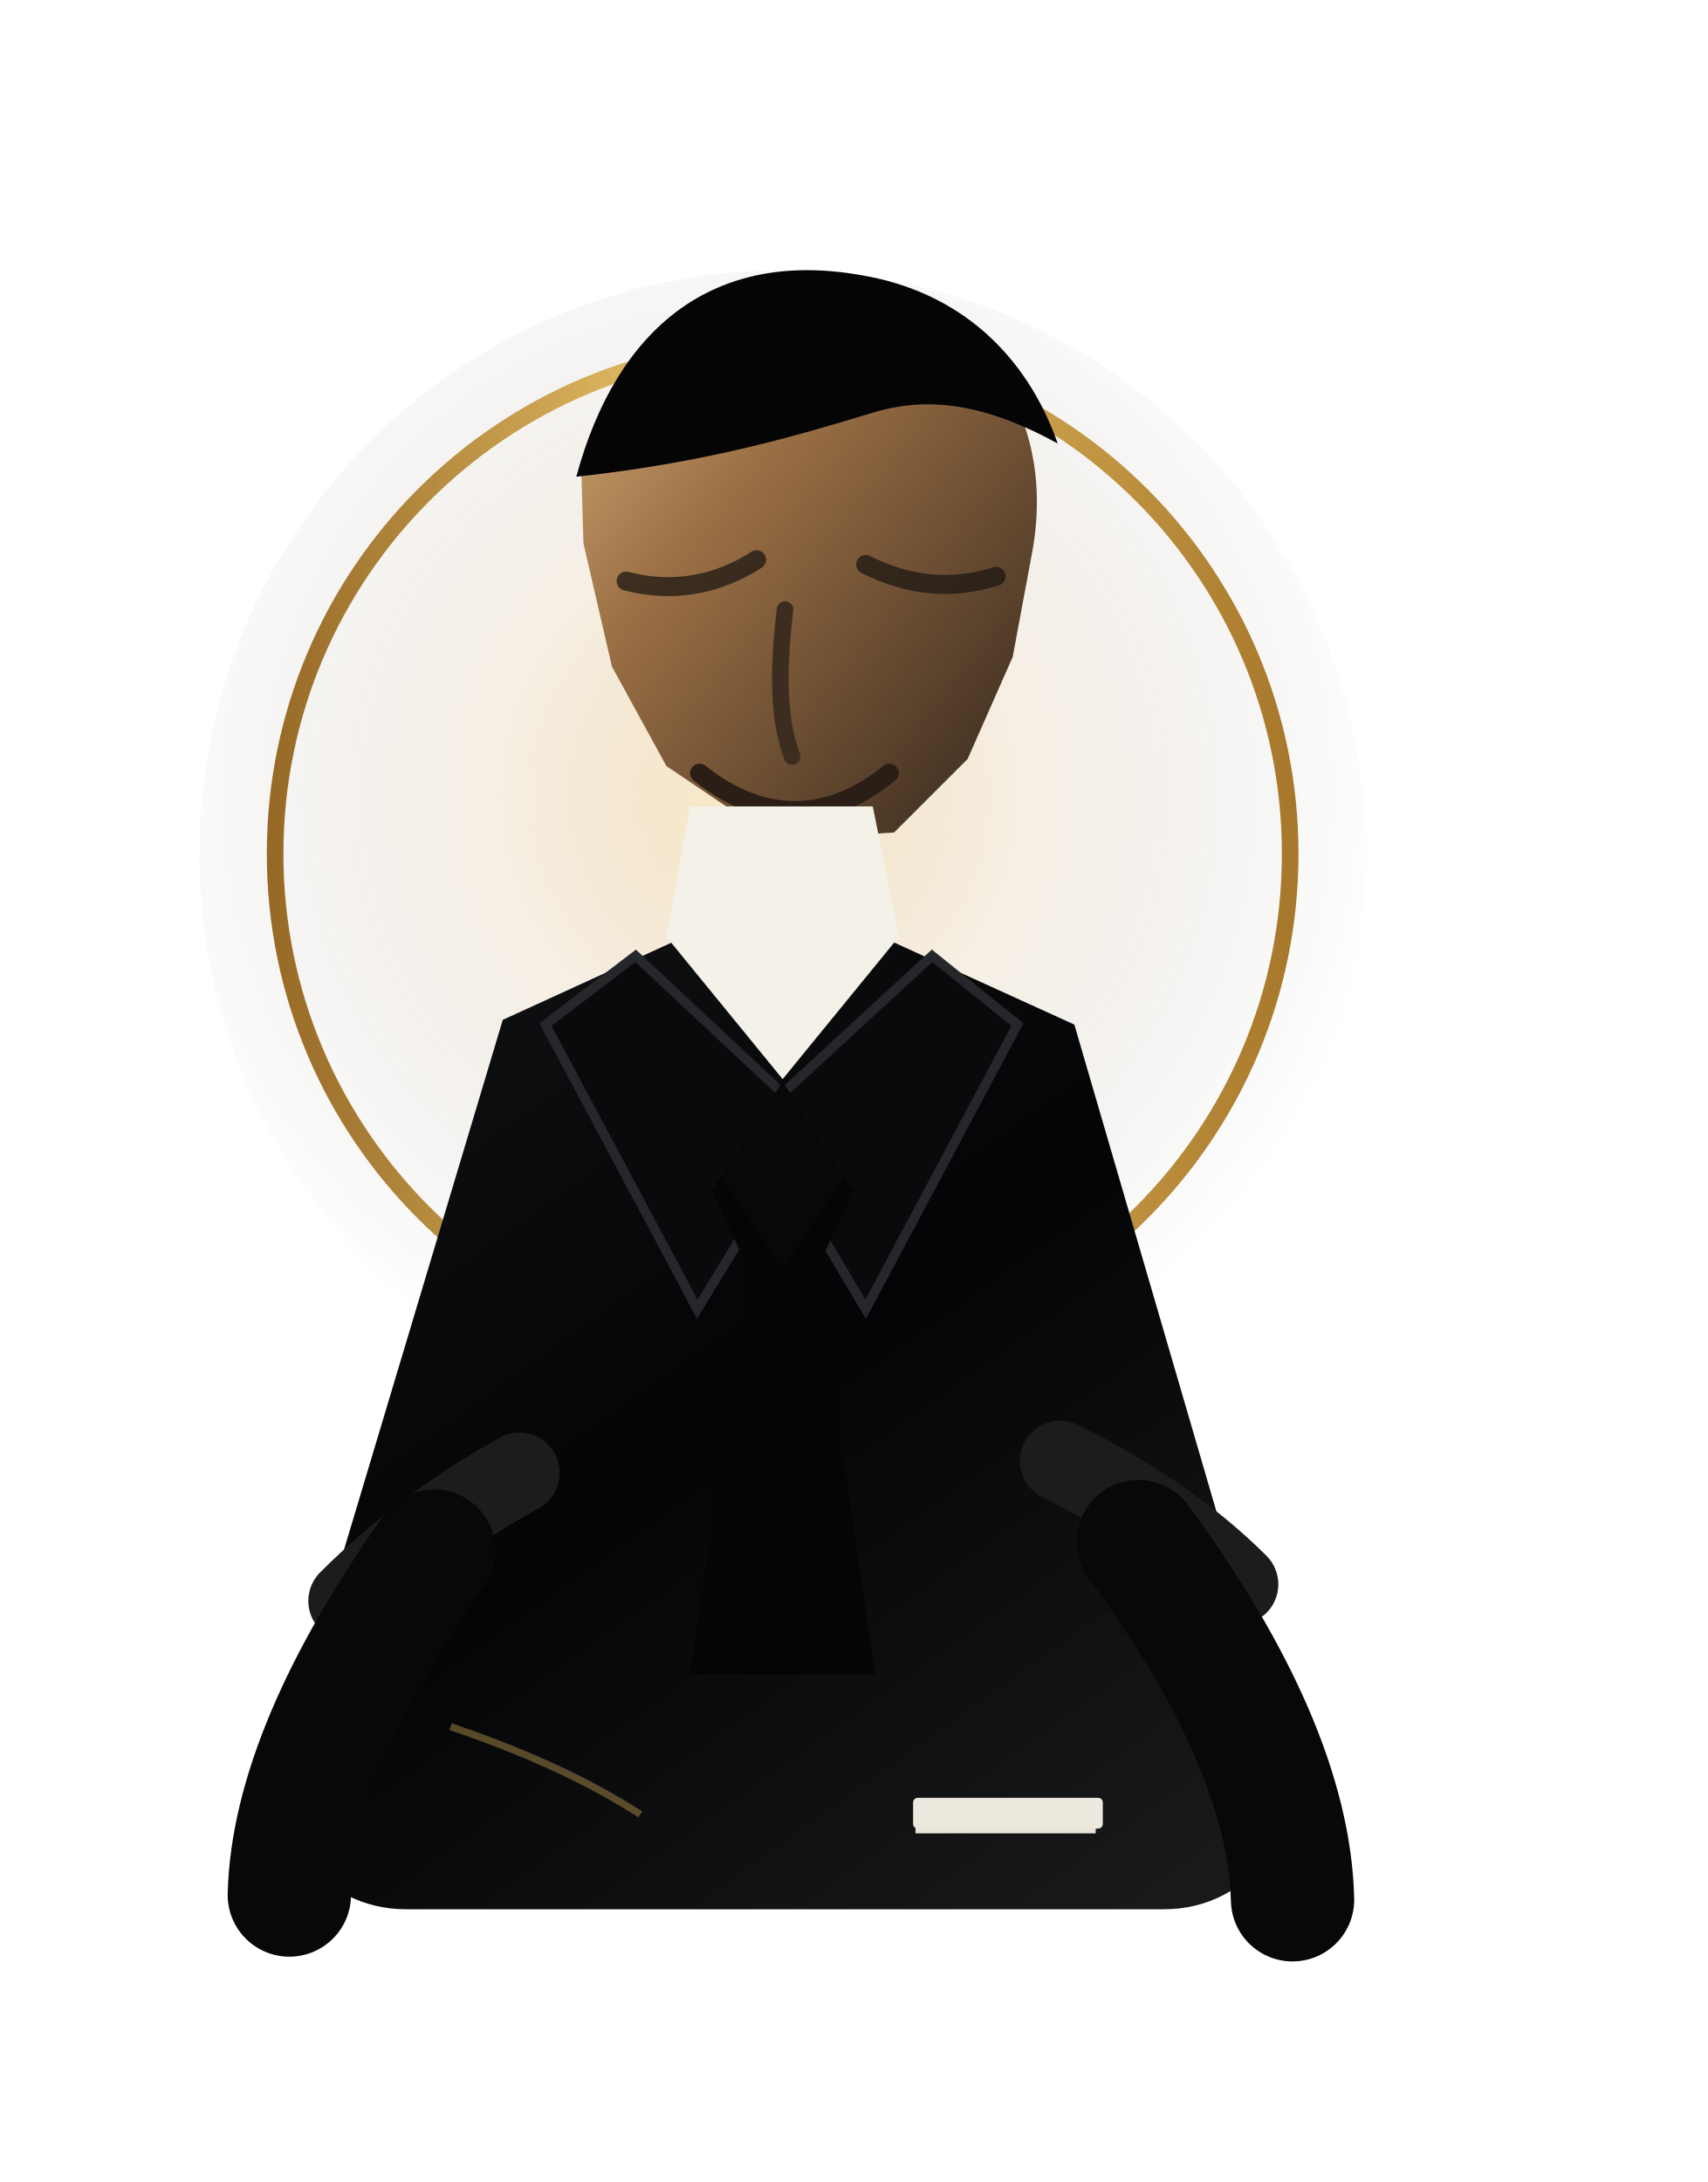
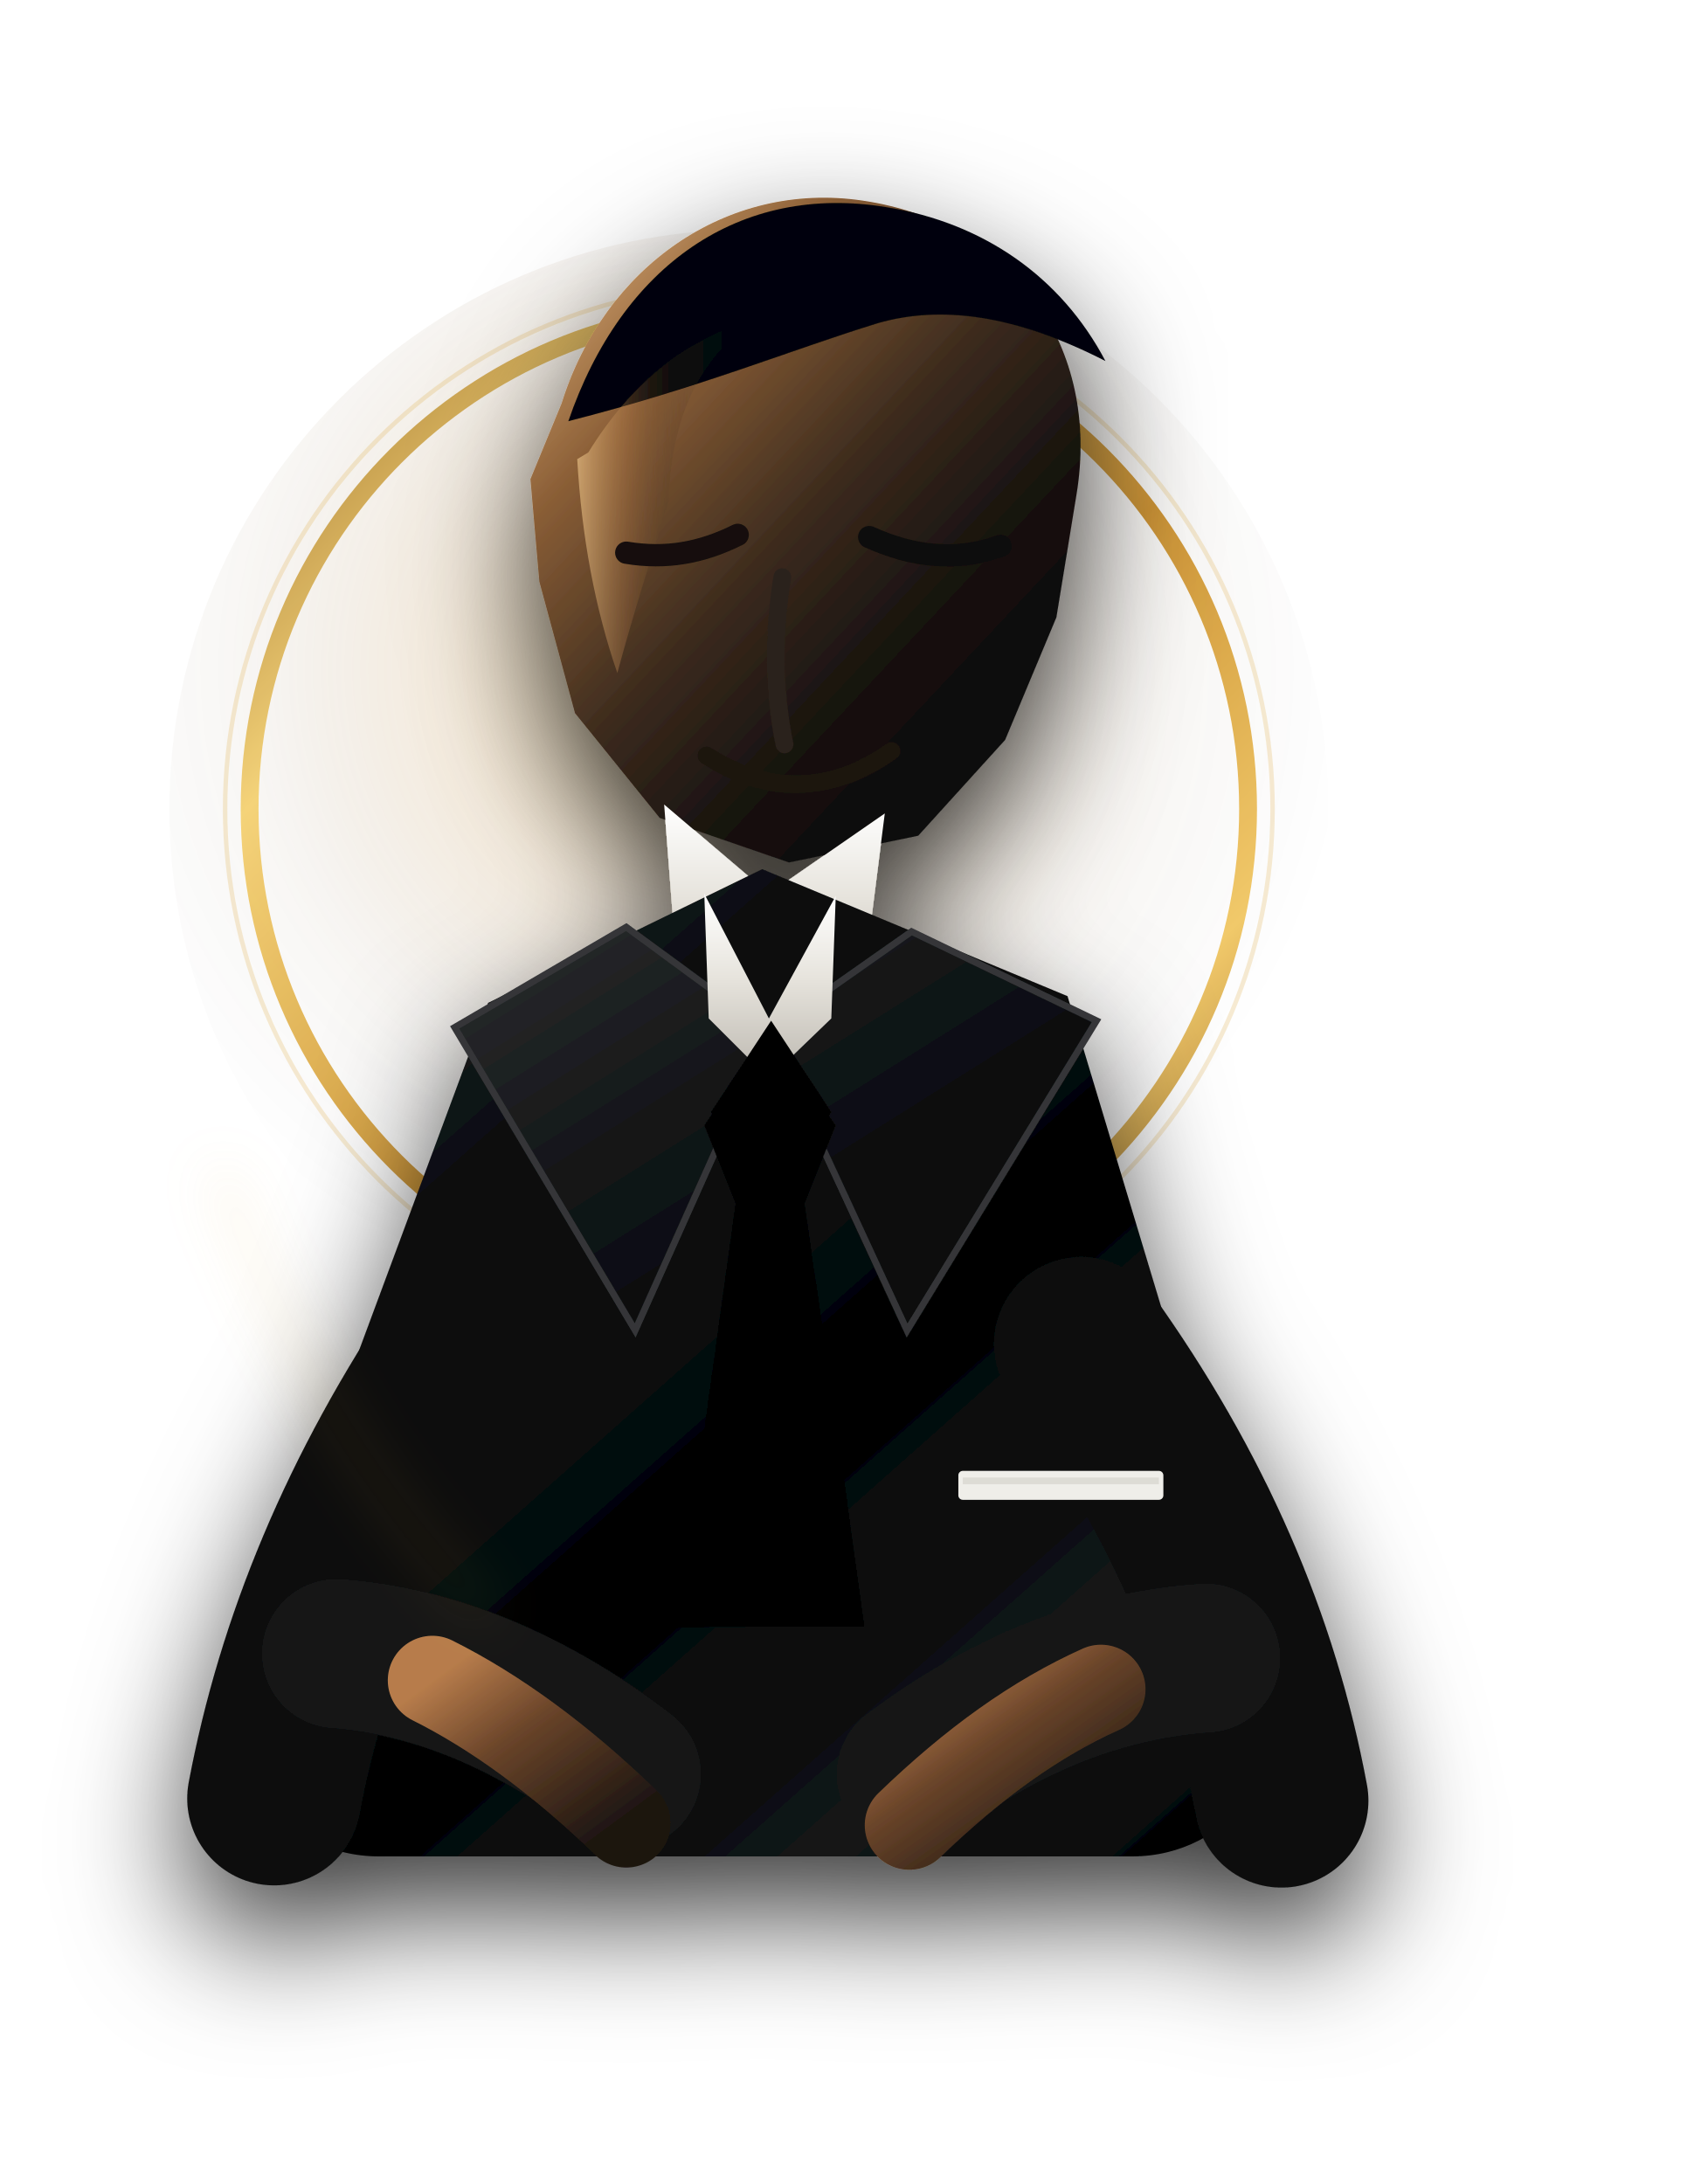
- <svg xmlns="http://www.w3.org/2000/svg" viewBox="0 0 720 920" role="img" aria-labelledby="t d">
+ <svg xmlns="http://www.w3.org/2000/svg" viewBox="0 0 760 980" role="img" aria-labelledby="t d">
  <defs>
-     <radialGradient id="halo" cx="48%" cy="45%" r="54%">
-       <stop offset="0" stop-color="#f2c35e" stop-opacity=".35" />
-       <stop offset=".42" stop-color="#b67a1c" stop-opacity=".12" />
+     <radialGradient id="halo" cx="46%" cy="38%" r="56%">
+       <stop offset="0" stop-color="#f4c961" stop-opacity=".40" />
+       <stop offset=".38" stop-color="#bd7c1b" stop-opacity=".15" />
+       <stop offset=".72" stop-color="#5f3a08" stop-opacity=".04" />
      <stop offset="1" stop-color="#000" stop-opacity="0" />
    </radialGradient>
-     <linearGradient id="ring" x1="0" x2="1">
-       <stop stop-color="#8c5a10" />
-       <stop offset=".45" stop-color="#f0c760" />
-       <stop offset="1" stop-color="#9f6a15" />
+     <linearGradient id="ring" x1="0" y1="0" x2="1" y2="1">
+       <stop stop-color="#8f5d12" />
+       <stop offset=".25" stop-color="#f4d06f" />
+       <stop offset=".55" stop-color="#c88b26" />
+       <stop offset=".8" stop-color="#f0c45d" />
+       <stop offset="1" stop-color="#85530e" />
    </linearGradient>
-     <linearGradient id="suit" x1=".15" y1="0" x2=".85" y2="1">
-       <stop stop-color="#101214" />
-       <stop offset=".48" stop-color="#030405" />
-       <stop offset="1" stop-color="#17191b" />
+     <linearGradient id="face" x1=".1" y1=".05" x2=".85" y2=".9">
+       <stop stop-color="#d3a36e" />
+       <stop offset=".23" stop-color="#8a5e36" />
+       <stop offset=".52" stop-color="#3b2a1d" />
+       <stop offset=".74" stop-color="#17120f" />
+       <stop offset="1" stop-color="#070707" />
    </linearGradient>
-     <linearGradient id="skin" x1="0" y1="0" x2="1" y2="1">
-       <stop stop-color="#d8b07b" />
-       <stop offset=".35" stop-color="#9c7045" />
-       <stop offset="1" stop-color="#31251c" />
+     <linearGradient id="faceLight" x1="0" y1="0" x2="1" y2="0">
+       <stop stop-color="#f1c98d" stop-opacity=".72" />
+       <stop offset=".28" stop-color="#b47c49" stop-opacity=".35" />
+       <stop offset=".65" stop-color="#1b1511" stop-opacity=".08" />
+       <stop offset="1" stop-color="#000" stop-opacity="0" />
    </linearGradient>
-     <filter id="glow" x="-30%" y="-30%" width="160%" height="160%">
-       <feGaussianBlur stdDeviation="14" />
+     <linearGradient id="suit" x1=".05" y1=".05" x2=".92" y2=".98">
+       <stop stop-color="#1d1f21" />
+       <stop offset=".25" stop-color="#0d0f10" />
+       <stop offset=".58" stop-color="#030404" />
+       <stop offset=".82" stop-color="#131516" />
+       <stop offset="1" stop-color="#040404" />
+     </linearGradient>
+     <linearGradient id="lapel" x1="0" y1="0" x2="1" y2="1">
+       <stop stop-color="#2b2d2f" />
+       <stop offset=".45" stop-color="#111315" />
+       <stop offset="1" stop-color="#050606" />
+     </linearGradient>
+     <linearGradient id="shirt" x1="0" y1="0" x2="0" y2="1">
+       <stop stop-color="#fff" />
+       <stop offset=".45" stop-color="#e7e4dd" />
+       <stop offset="1" stop-color="#bcb8b0" />
+     </linearGradient>
+     <linearGradient id="hand" x1="0" y1="0" x2="1" y2="1">
+       <stop stop-color="#b77c4b" />
+       <stop offset=".4" stop-color="#6b452a" />
+       <stop offset="1" stop-color="#1b1410" />
+     </linearGradient>
+     <filter id="shadow" x="-40%" y="-30%" width="180%" height="180%">
+       <feDropShadow dx="0" dy="24" stdDeviation="28" flood-color="#000" flood-opacity=".78" />
+     </filter>
+     <filter id="goldglow" x="-60%" y="-60%" width="220%" height="220%">
+       <feGaussianBlur stdDeviation="12" />
    </filter>
  </defs>
-   <circle cx="330" cy="360" r="246" fill="url(#halo)" />
-   <circle cx="330" cy="360" r="214" fill="none" stroke="url(#ring)" stroke-width="7" opacity=".9" />
-   <path d="M245 195c18-57 63-88 115-76 55 12 86 58 75 115l-8 43-19 43-31 31-50 3-46-31-23-42-12-52-1-34Z" fill="url(#skin)" />
-   <path d="M243 201c17-63 58-96 120-85 42 7 70 34 83 71-31-17-55-20-78-13-33 10-70 21-125 27Z" fill="#050506" />
-   <path d="M264 245c19 5 38 2 55-9M365 238c18 9 36 11 55 5" fill="none" stroke="#1c1712" stroke-width="8" stroke-linecap="round" opacity=".75" />
-   <path d="M331 257c-3 26-3 46 3 62" fill="none" stroke="#3d2d20" stroke-width="7" stroke-linecap="round" />
-   <path d="M295 326c25 20 53 22 80 0" fill="none" stroke="#2b1e16" stroke-width="8" stroke-linecap="round" />
-   <path d="M212 430 330 376 453 432l89 305c10 34-15 68-51 68H171c-36 0-61-34-51-68l92-307Z" fill="url(#suit)" />
-   <path d="M268 403 330 461 393 403 429 432 365 552 330 493 294 552 230 432l38-29Z" fill="#090a0b" stroke="#25272a" stroke-width="4" />
-   <path d="m330 458-30 44 16 34-25 170h78l-25-170 16-34-30-44Z" fill="#050505" />
-   <path d="M281 395 330 455 379 395l-11-55h-77l-10 55Z" fill="#f4f1e9" />
-   <path d="M330 456 304 496 330 535 356 496 330 456Z" fill="#080808" />
-   <path d="M447 616c28 14 54 31 75 52" fill="none" stroke="#1a1c1e" stroke-width="34" stroke-linecap="round" />
-   <path d="M219 621c-27 15-51 33-72 54" fill="none" stroke="#1a1c1e" stroke-width="34" stroke-linecap="round" />
-   <path d="M183 654c-39 55-60 104-61 145" fill="none" stroke="#070809" stroke-width="52" stroke-linecap="round" />
-   <path d="M480 650c42 57 64 108 65 151" fill="none" stroke="#070809" stroke-width="52" stroke-linecap="round" />
-   <path d="M190 728c29 10 55 21 80 37" fill="none" stroke="#d2aa59" stroke-width="3" opacity=".4" />
-   <path d="M386 769h76" stroke="#e8e3d8" stroke-width="8" />
-   <rect x="385" y="758" width="80" height="13" rx="2" fill="#ece8de" />
+   <circle cx="336" cy="363" r="260" fill="url(#halo)" />
+   <circle cx="336" cy="363" r="224" fill="none" stroke="url(#ring)" stroke-width="8" opacity=".92" />
+   <circle cx="336" cy="363" r="235" fill="none" stroke="#dca636" stroke-width="2" opacity=".22" />
+   <g filter="url(#shadow)">
+     <path d="M252 181c19-61 74-100 135-91 68 10 107 66 96 132l-9 55-23 55-39 43-58 12-58-20-38-47-16-59-4-46 14-34Z" fill="url(#face)" />
+     <path d="M255 189c24-70 77-107 143-96 43 7 78 31 98 69-41-21-74-25-102-17-39 12-80 29-139 44Z" fill="#050607" />
+     <path d="M264 203c19-31 44-51 75-60-27 19-38 47-39 82-8 26-16 51-23 77-10-29-16-61-18-96l5-3Z" fill="url(#faceLight)" opacity=".85" />
+     <path d="M281 248c18 3 34 0 50-8" fill="none" stroke="#130f0c" stroke-width="10" stroke-linecap="round" />
+     <path d="M390 241c20 9 39 11 59 4" fill="none" stroke="#0f0c0a" stroke-width="10" stroke-linecap="round" />
+     <path d="M351 259c-4 25-4 51 1 75" fill="none" stroke="#2b211a" stroke-width="8" stroke-linecap="round" />
+     <path d="M317 339c26 17 55 18 83-2" fill="none" stroke="#1b130f" stroke-width="8" stroke-linecap="round" />
+     <path d="M298 361 345 401 397 365l-8 63-43 24-43-26-5-65Z" fill="url(#shirt)" />
+     <path d="M219 450 342 390 479 447l91 302c13 42-18 84-62 84H170c-44 0-75-42-62-84l111-299Z" fill="url(#suit)" />
+     <path d="m281 416 64 47-60 134-81-136 77-45Zm128 2-64 45 62 134 85-139-83-40Z" fill="url(#lapel)" stroke="#343638" stroke-width="3" />
+     <path d="m345 462-29 43 14 35-26 190h84l-27-190 14-35-30-43Z" fill="#040404" />
+     <path d="M316 401 345 457 375 402l-2 55-28 27-27-27-2-56Z" fill="url(#shirt)" />
+     <path d="M346 458 319 499 346 538 373 499 346 458Z" fill="#020202" />
+     <path d="M210 602c-46 68-74 136-87 205" fill="none" stroke="#070808" stroke-width="78" stroke-linecap="round" />
+     <path d="M485 603c48 67 77 135 90 205" fill="none" stroke="#070808" stroke-width="78" stroke-linecap="round" />
+     <path d="M151 742c41 3 86 20 130 54" fill="none" stroke="#141617" stroke-width="67" stroke-linecap="round" />
+     <path d="M541 744c-44 3-88 19-132 52" fill="none" stroke="#131516" stroke-width="67" stroke-linecap="round" />
+     <path d="M194 754c28 14 57 35 87 64" fill="none" stroke="url(#hand)" stroke-width="40" stroke-linecap="round" />
+     <path d="M494 758c-29 13-57 33-86 61" fill="none" stroke="url(#hand)" stroke-width="40" stroke-linecap="round" />
+     <rect x="430" y="660" width="92" height="13" rx="2" fill="#efeee9" />
+     <rect x="432" y="663" width="88" height="3" fill="#c8c5bd" opacity=".45" />
+   </g>
+   <path d="M99 527c28 77 66 143 119 196" fill="none" stroke="#e1a935" stroke-width="6" stroke-linecap="round" opacity=".2" filter="url(#goldglow)" />
</svg>
